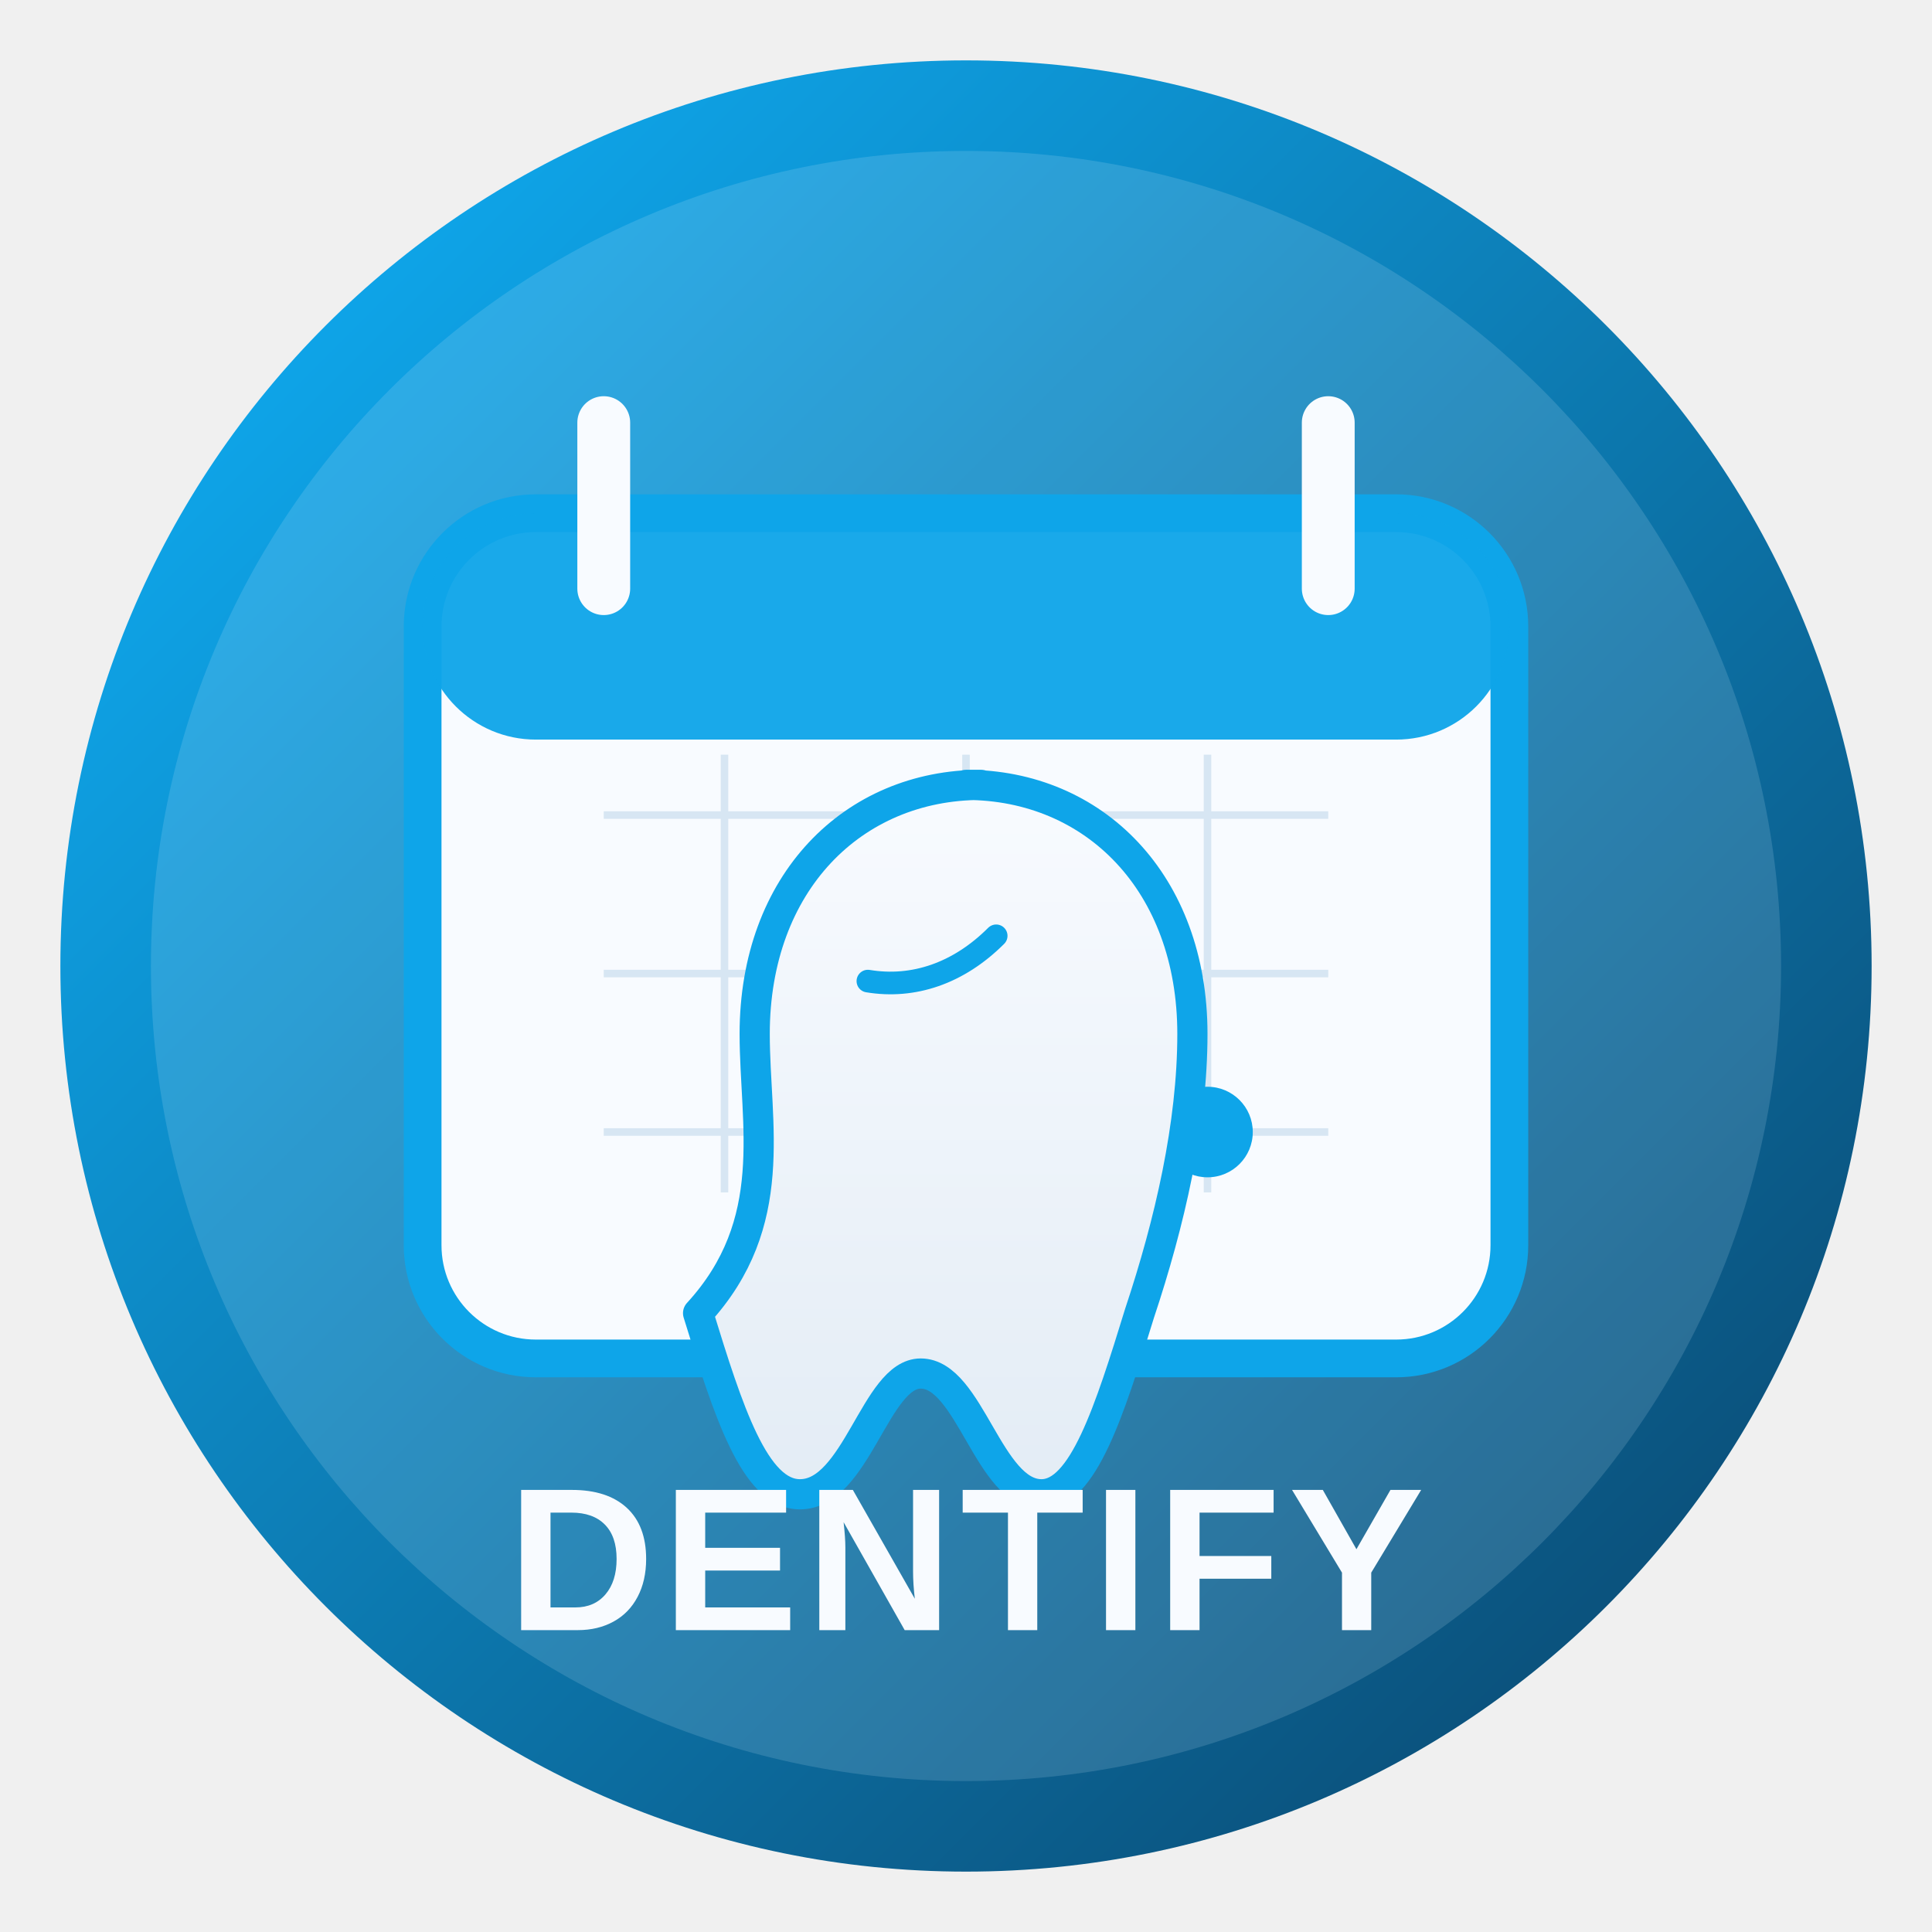
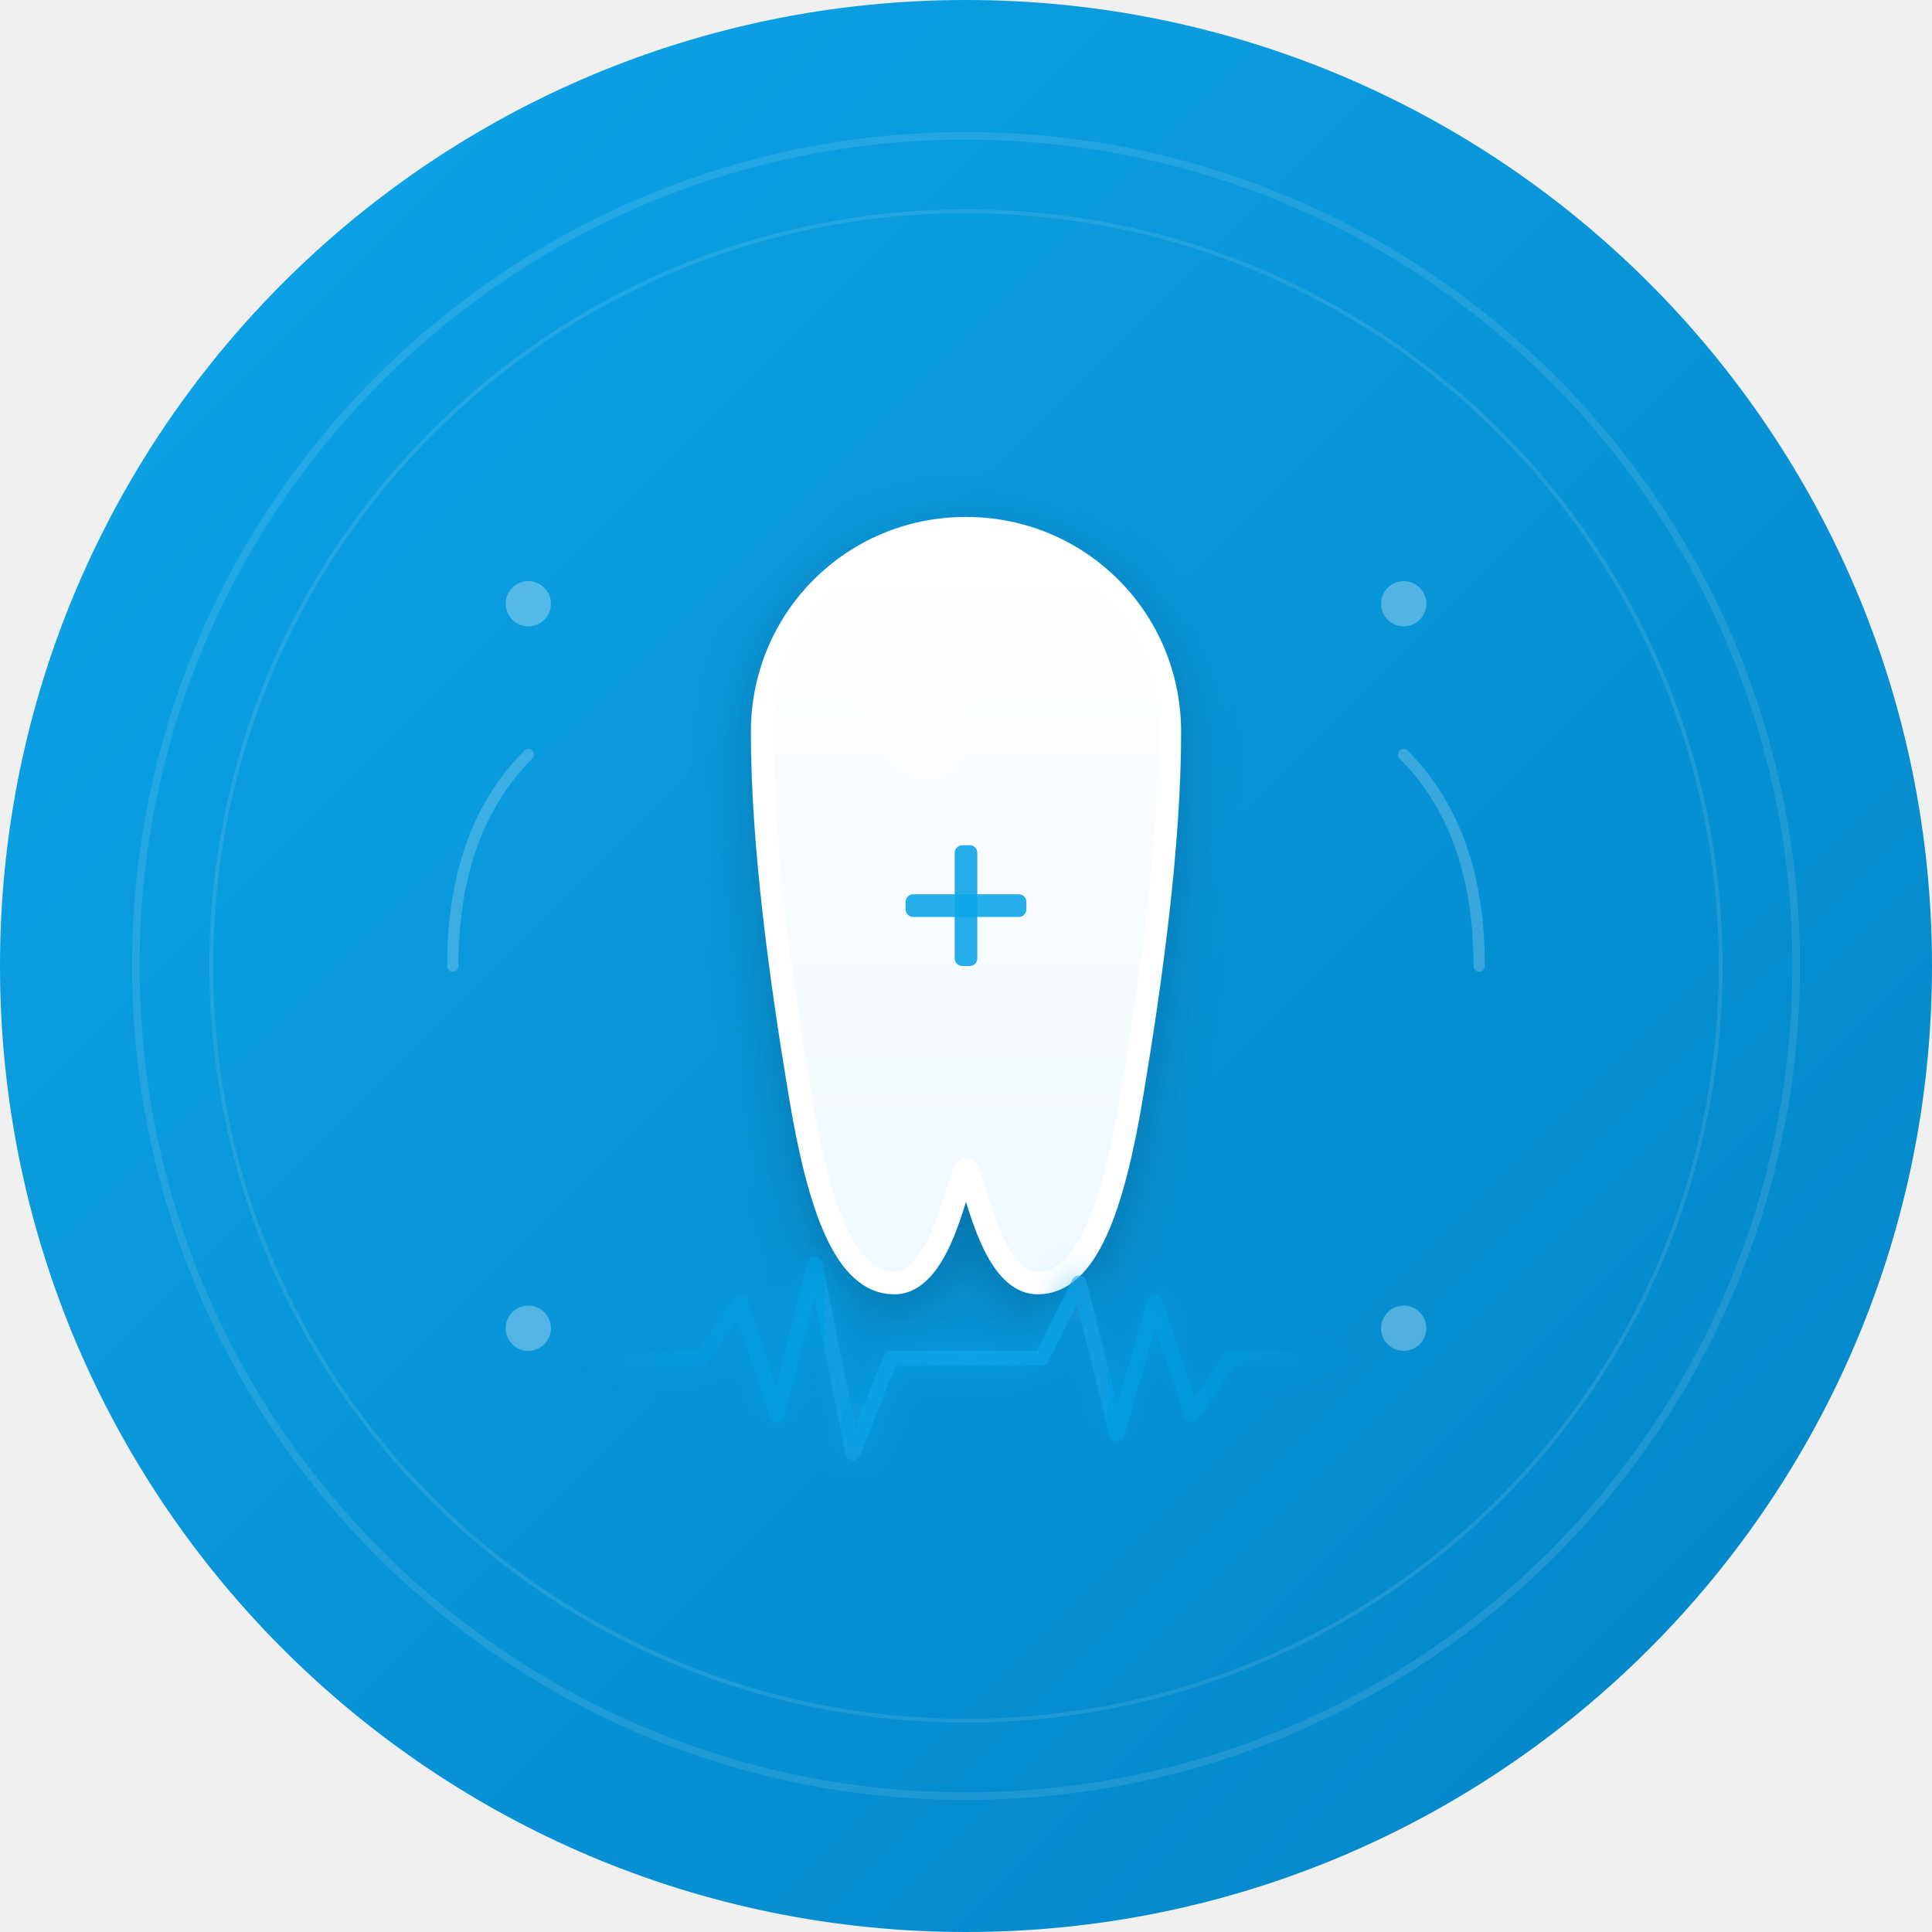
<svg xmlns="http://www.w3.org/2000/svg" width="512" height="512" viewBox="0 0 512 512" fill="none">
  <defs>
-     <linearGradient id="bg" x1="80" y1="80" x2="440" y2="440" gradientUnits="userSpaceOnUse">
-       <stop stop-color="#0EA5E9" />
-       <stop offset="1" stop-color="#0B4F79" />
+     <linearGradient id="primaryGrad" x1="0%" y1="0%" x2="100%" y2="100%">
+       <stop offset="0%" stop-color="#0EA5E9" />
+       <stop offset="100%" stop-color="#0284C7" />
    </linearGradient>
-     <linearGradient id="tooth" x1="0" y1="0" x2="0" y2="1">
-       <stop stop-color="#F8FBFF" />
-       <stop offset="1" stop-color="#E3ECF5" />
+     <linearGradient id="toothGrad" x1="50%" y1="0%" x2="50%" y2="100%">
+       <stop offset="0%" stop-color="#FFFFFF" />
+       <stop offset="100%" stop-color="#F0F9FF" />
    </linearGradient>
+     <linearGradient id="pulseGrad" x1="0%" y1="0%" x2="100%" y2="0%">
+       <stop offset="0%" stop-color="#0EA5E9" stop-opacity="0" />
+       <stop offset="50%" stop-color="#0EA5E9" stop-opacity="0.8" />
+       <stop offset="100%" stop-color="#0EA5E9" stop-opacity="0" />
+     </linearGradient>
+     <filter id="softShadow" x="-50%" y="-50%" width="200%" height="200%">
+       <feGaussianBlur in="SourceAlpha" stdDeviation="8" />
+       <feOffset dx="0" dy="4" result="offsetblur" />
+       <feComponentTransfer>
+         <feFuncA type="linear" slope="0.2" />
+       </feComponentTransfer>
+       <feMerge>
+         <feMergeNode />
+         <feMergeNode in="SourceGraphic" />
+       </feMerge>
+     </filter>
+     <filter id="glow">
+       <feGaussianBlur stdDeviation="4" result="coloredBlur" />
+       <feMerge>
+         <feMergeNode in="coloredBlur" />
+         <feMergeNode in="SourceGraphic" />
+       </feMerge>
+     </filter>
  </defs>
-   <circle cx="256" cy="256" r="240" fill="url(#bg)" />
-   <circle cx="256" cy="256" r="216" fill="#E0F2FE" opacity="0.15" />
-   <g transform="translate(112 112)">
-     <rect x="0" y="24" width="288" height="224" rx="30" fill="#F8FBFF" stroke="#0EA5E9" stroke-width="10" />
-     <rect x="0" y="24" width="288" height="60" rx="30" fill="#0EA5E9" opacity="0.95" />
-     <line x1="48" y1="0" x2="48" y2="44" stroke="#F8FBFF" stroke-width="14" stroke-linecap="round" />
-     <line x1="240" y1="0" x2="240" y2="44" stroke="#F8FBFF" stroke-width="14" stroke-linecap="round" />
-     <g stroke="#D7E6F3" stroke-width="2">
-       <line x1="48" y1="104" x2="240" y2="104" />
-       <line x1="48" y1="146" x2="240" y2="146" />
-       <line x1="48" y1="188" x2="240" y2="188" />
-       <line x1="80" y1="88" x2="80" y2="204" />
-       <line x1="144" y1="88" x2="144" y2="204" />
-       <line x1="208" y1="88" x2="208" y2="204" />
+   <circle cx="256" cy="256" r="256" fill="url(#primaryGrad)" />
+   <circle cx="256" cy="256" r="220" fill="none" stroke="#FFFFFF" stroke-width="2" opacity="0.1" />
+   <circle cx="256" cy="256" r="200" fill="none" stroke="#FFFFFF" stroke-width="1" opacity="0.1" />
+   <g filter="url(#softShadow)">
+     <path d="M256 140              C286 140, 310 164, 310 194              C310 224, 305 260, 300 290              C295 320, 288 340, 275 340              C262 340, 258 310, 256 310              C254 310, 250 340, 237 340              C224 340, 217 320, 212 290              C207 260, 202 224, 202 194              C202 164, 226 140, 256 140Z" fill="url(#toothGrad)" stroke="#FFFFFF" stroke-width="6" stroke-linejoin="round" />
+     <ellipse cx="240" cy="180" rx="16" ry="28" fill="#FFFFFF" opacity="0.4" transform="rotate(-20 240 180)" />
+     <g transform="translate(256, 240)">
+       <rect x="-3" y="-16" width="6" height="32" rx="2" fill="#0EA5E9" opacity="0.9" />
+       <rect x="-16" y="-3" width="32" height="6" rx="2" fill="#0EA5E9" opacity="0.9" />
    </g>
-     <circle cx="208" cy="188" r="12" fill="#0EA5E9" />
  </g>
-   <g transform="translate(186 208)">
-     <path d="M70 0c34 0 60 26 60 66 0 24-6 50-14 74-8 26-15 48-26 48-14 0-19-32-32-32-12 0-17 32-32 32-12 0-19-22-27-48C21 116 14 90 14 66 14 26 40 0 74 0h-4z" fill="url(#tooth)" stroke="#0EA5E9" stroke-width="8" stroke-linecap="round" stroke-linejoin="round" />
-     <path d="M78 40c-10 10-22 14-34 12" stroke="#0EA5E9" stroke-width="6" stroke-linecap="round" />
+   <g transform="translate(256, 360)">
+     <path d="M-100,0 L-70,0 L-60,-15 L-50,15 L-40,-25 L-30,25 L-20,0 L20,0 L30,-20 L40,20 L50,-15 L60,15 L70,0 L100,0" stroke="url(#pulseGrad)" stroke-width="4" stroke-linecap="round" stroke-linejoin="round" fill="none" filter="url(#glow)" />
  </g>
-   <text x="256" y="432" font-family="Plus Jakarta Sans, Arial, sans-serif" font-size="54" font-weight="700" fill="#F8FBFF" text-anchor="middle" letter-spacing="2">DENTIFY</text>
+   <circle cx="140" cy="160" r="6" fill="#FFFFFF" opacity="0.3" />
+   <circle cx="372" cy="160" r="6" fill="#FFFFFF" opacity="0.3" />
+   <circle cx="140" cy="352" r="6" fill="#FFFFFF" opacity="0.3" />
+   <circle cx="372" cy="352" r="6" fill="#FFFFFF" opacity="0.3" />
+   <path d="M 120 256 Q 120 220, 140 200" stroke="#FFFFFF" stroke-width="3" fill="none" opacity="0.2" stroke-linecap="round" />
+   <path d="M 392 256 Q 392 220, 372 200" stroke="#FFFFFF" stroke-width="3" fill="none" opacity="0.2" stroke-linecap="round" />
</svg>
